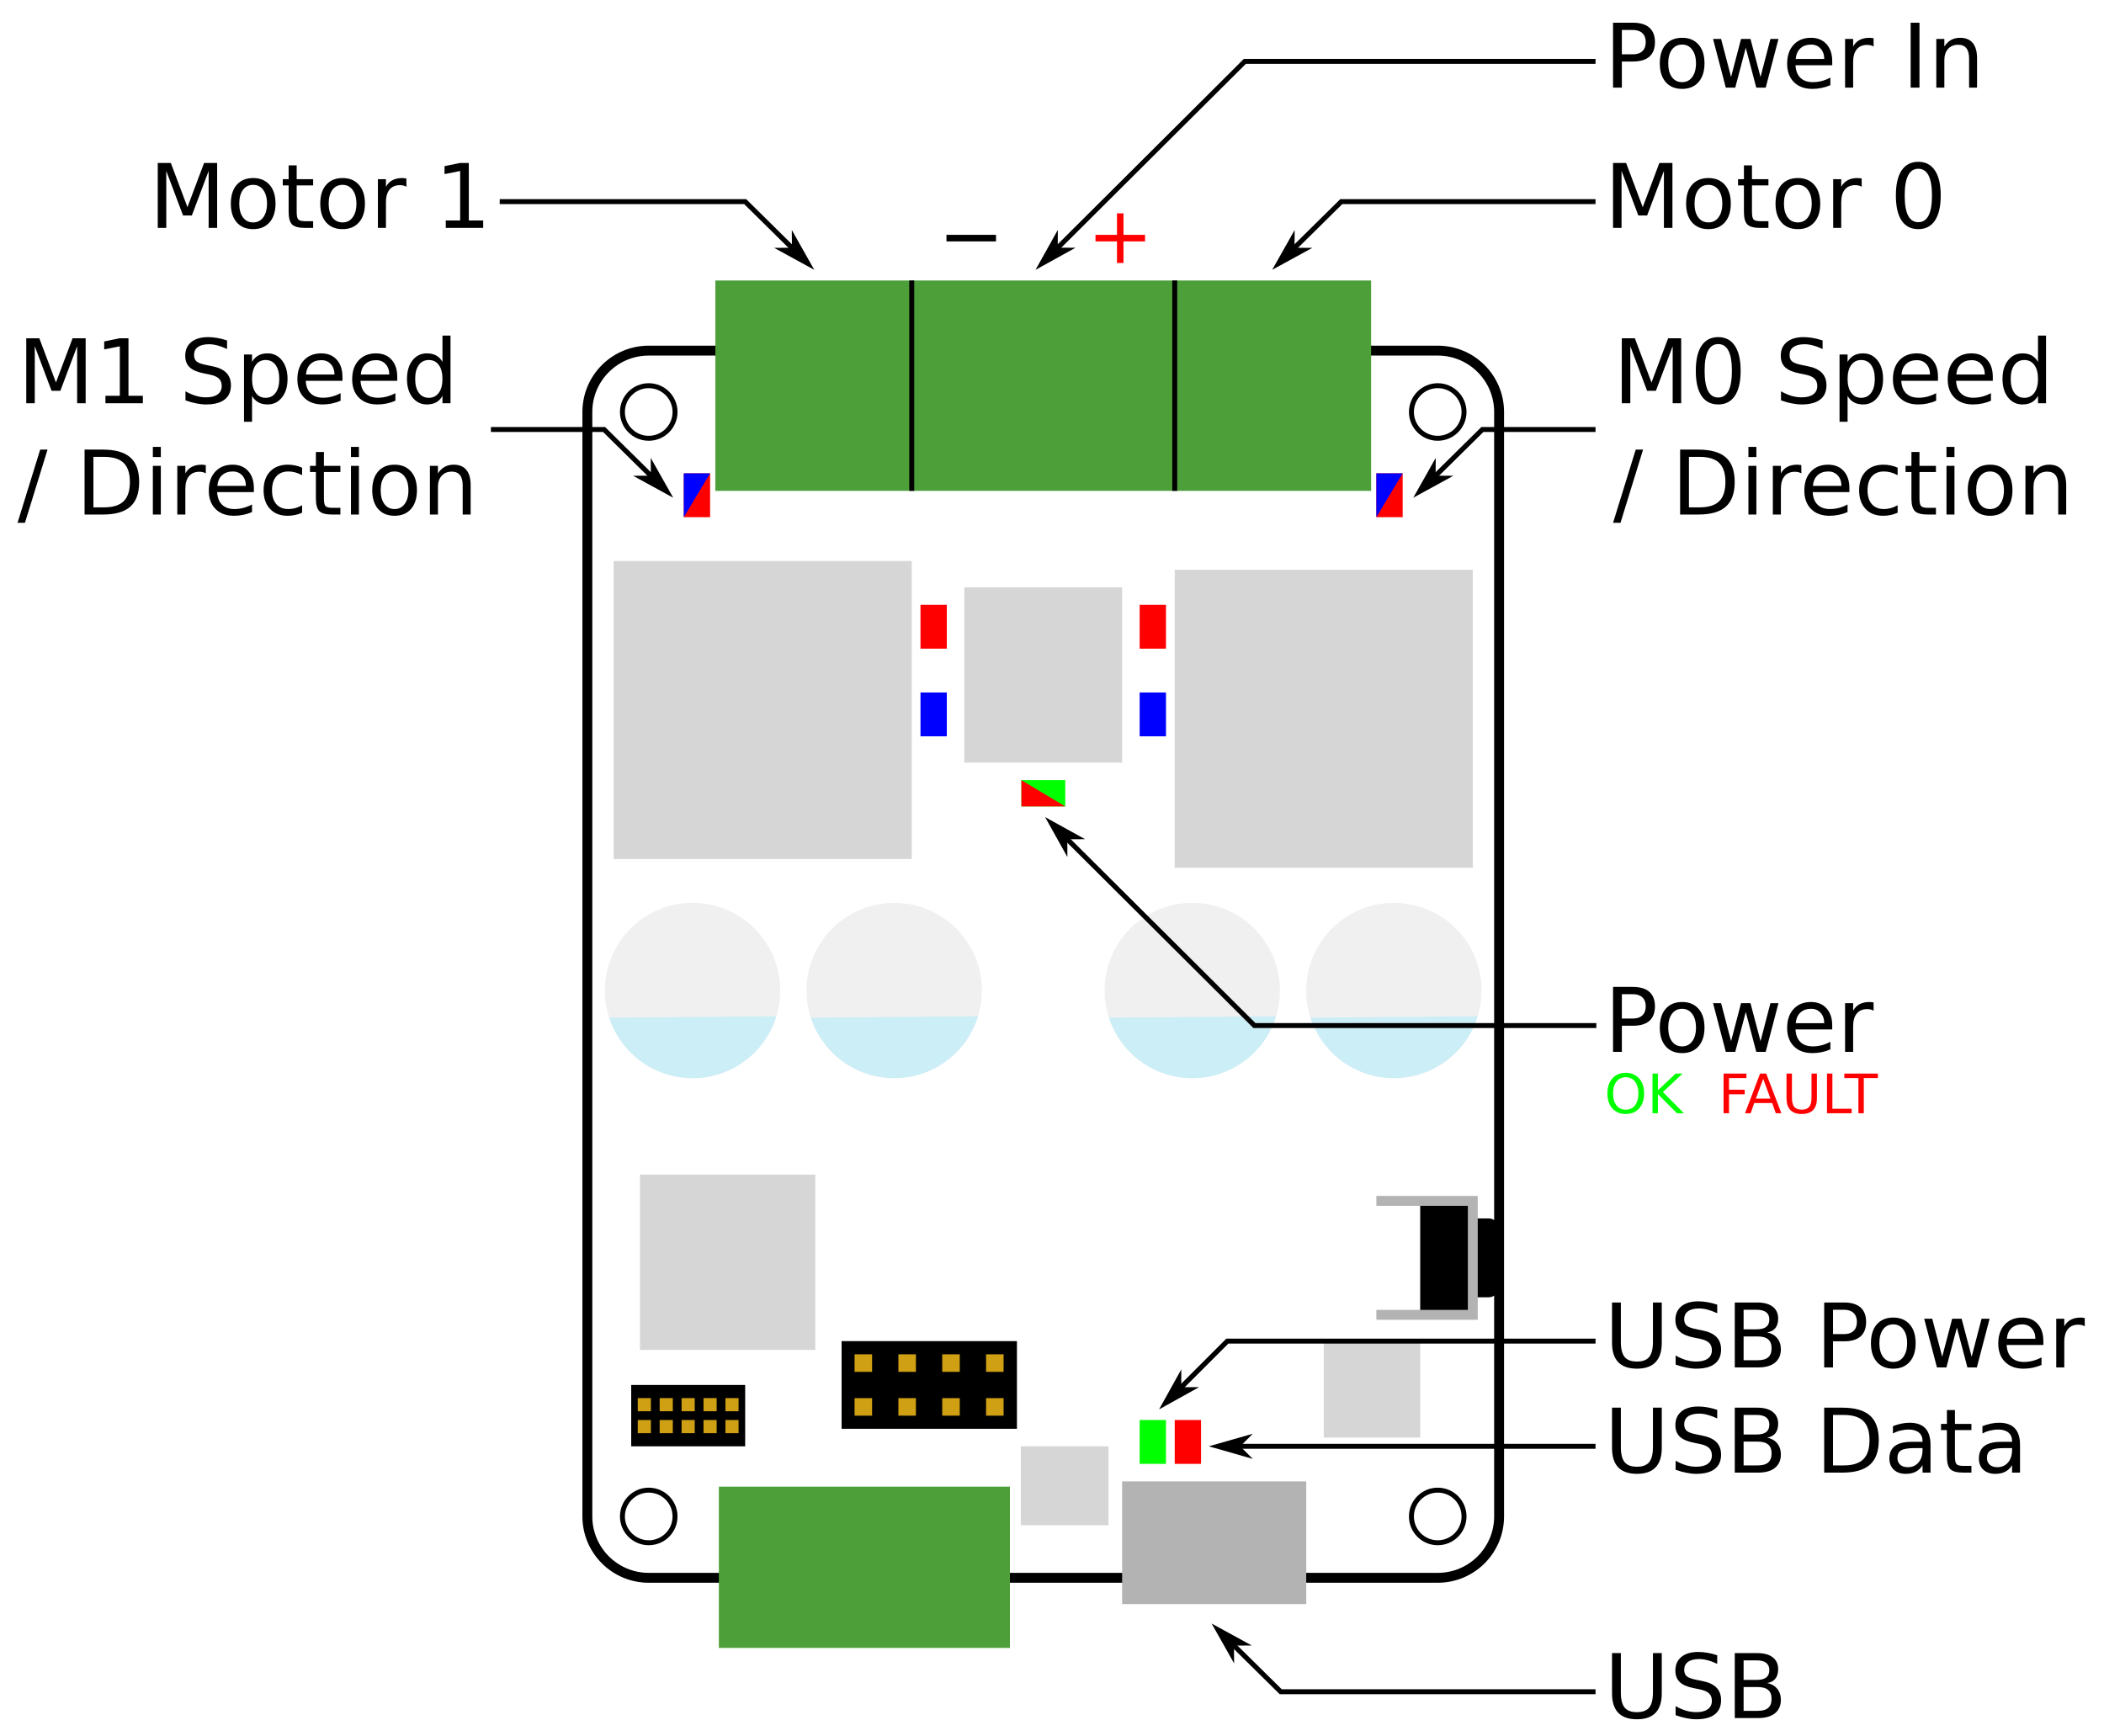
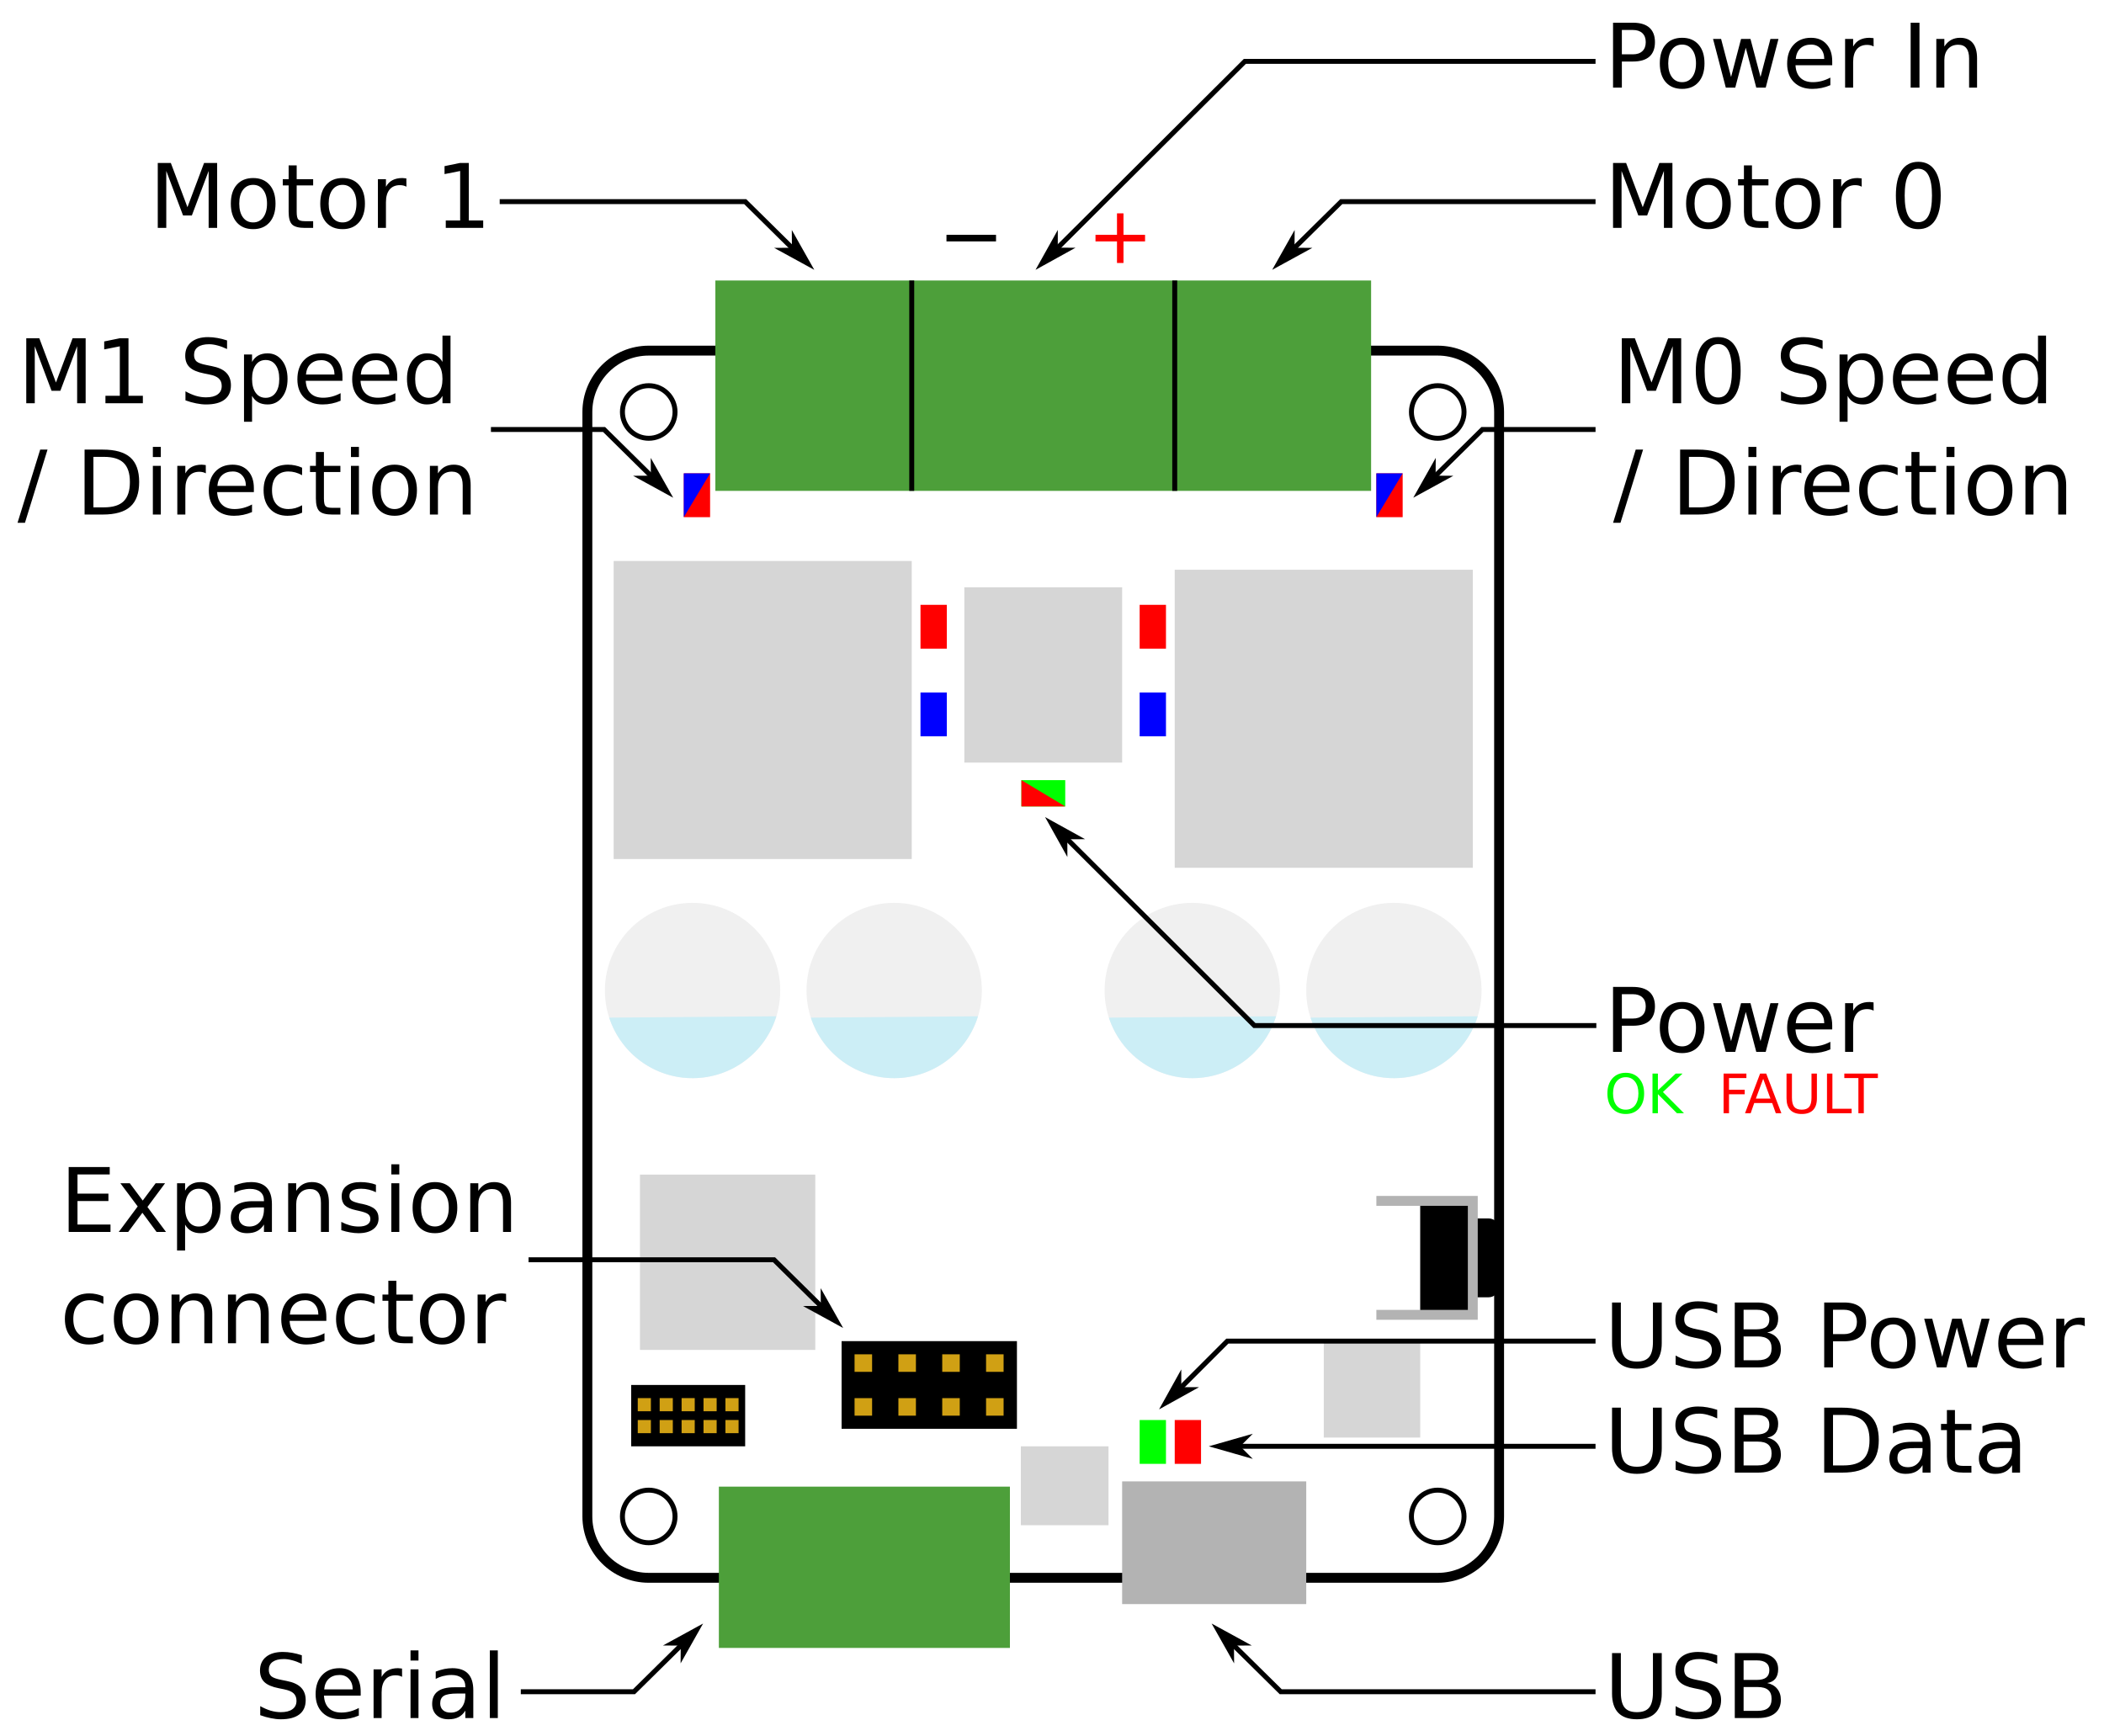
<svg xmlns="http://www.w3.org/2000/svg" width="425.197" height="350.787" id="svg3900" version="1.1">
  <defs id="defs3902">
    <marker orient="auto" refY="0" refX="0" id="Arrow1Mstart" style="overflow:visible">
      <path id="path4094" d="M 0,0 5,-5 -12.5,0 5,5 0,0 z" style="fill-rule:evenodd;stroke:#000000;stroke-width:1pt;marker-start:none" transform="matrix(0.4,0,0,0.4,4,0)" />
    </marker>
  </defs>
  <g id="layer1" transform="translate(0,-701.5739)">
    <g id="g4113" transform="translate(47.83465,38.9762)">
      <rect ry="12.402" rx="12.402" y="733.465" x="70.866" height="248.031" width="184.252" id="rect4073" style="fill:none;stroke:#000000;stroke-width:2" />
      <rect style="fill:#4d9f3a;fill-opacity:1;stroke:none" id="rect3631" width="53.15" height="42.52" x="136.417" y="719.291" />
      <rect style="fill:#4d9f3a;fill-opacity:1;stroke:none" id="rect3631-3" width="39.685" height="42.52" x="96.732" y="719.291" />
      <rect y="719.291" x="189.567" height="42.52" width="39.685" id="rect4111" style="fill:#4d9f3a;fill-opacity:1;stroke:none" />
      <path style="fill:none;stroke:#000000;stroke-width:1px;stroke-linecap:butt;stroke-linejoin:miter;stroke-opacity:1" d="m 136.417,719.291 0,42.52" id="path4119" />
      <path id="path4121" d="m 189.567,719.291 0,42.52" style="fill:none;stroke:#000000;stroke-width:1px;stroke-linecap:butt;stroke-linejoin:miter;stroke-opacity:1" />
-       <path style="fill:none;stroke:#000000;stroke-width:0.95;stroke-opacity:1" id="path3714" d="m 165.16,89.182 c 0,2.789 -2.261,5.051 -5.051,5.051 -2.789,0 -5.051,-2.261 -5.051,-5.051 0,-2.789 2.261,-5.051 5.051,-5.051 2.789,0 5.051,2.261 5.051,5.051 z" transform="matrix(1.052309,0,0,1.052309,-85.21653,652.0194)" />
-       <path transform="matrix(1.052309,0,0,1.052309,74.23229,652.0194)" d="m 165.16,89.182 c 0,2.789 -2.261,5.051 -5.051,5.051 -2.789,0 -5.051,-2.261 -5.051,-5.051 0,-2.789 2.261,-5.051 5.051,-5.051 2.789,0 5.051,2.261 5.051,5.051 z" id="path4143" style="fill:none;stroke:#000000;stroke-width:0.95;stroke-opacity:1" />
-       <path transform="matrix(1.052309,0,0,1.052309,-85.21653,875.2477)" d="m 165.16,89.182 c 0,2.789 -2.261,5.051 -5.051,5.051 -2.789,0 -5.051,-2.261 -5.051,-5.051 0,-2.789 2.261,-5.051 5.051,-5.051 2.789,0 5.051,2.261 5.051,5.051 z" id="path4145" style="fill:none;stroke:#000000;stroke-width:0.95;stroke-opacity:1" />
-       <path style="fill:none;stroke:#000000;stroke-width:0.95;stroke-opacity:1" id="path4147" d="m 165.16,89.182 c 0,2.789 -2.261,5.051 -5.051,5.051 -2.789,0 -5.051,-2.261 -5.051,-5.051 0,-2.789 2.261,-5.051 5.051,-5.051 2.789,0 5.051,2.261 5.051,5.051 z" transform="matrix(1.052309,0,0,1.052309,74.23229,875.2477)" />
+       <path style="fill:none;stroke:#000000;stroke-width:0.95;stroke-opacity:1" id="path3714" d="m 165.16,89.182 a 5.051,5.051 0 0 1 -5.051,5.051 5.051,5.051 0 0 1 -5.051,-5.051 5.051,5.051 0 0 1 5.051,-5.051 5.051,5.051 0 0 1 5.051,5.051 z" transform="matrix(1.052309,0,0,1.052309,-85.21653,652.0194)" />
+       <path transform="matrix(1.052309,0,0,1.052309,74.23229,652.0194)" d="m 165.16,89.182 a 5.051,5.051 0 0 1 -5.051,5.051 5.051,5.051 0 0 1 -5.051,-5.051 5.051,5.051 0 0 1 5.051,-5.051 5.051,5.051 0 0 1 5.051,5.051 z" id="path4143" style="fill:none;stroke:#000000;stroke-width:0.95;stroke-opacity:1" />
+       <path transform="matrix(1.052309,0,0,1.052309,-85.21653,875.2477)" d="m 165.16,89.182 a 5.051,5.051 0 0 1 -5.051,5.051 5.051,5.051 0 0 1 -5.051,-5.051 5.051,5.051 0 0 1 5.051,-5.051 5.051,5.051 0 0 1 5.051,5.051 z" id="path4145" style="fill:none;stroke:#000000;stroke-width:0.95;stroke-opacity:1" />
+       <path style="fill:none;stroke:#000000;stroke-width:0.95;stroke-opacity:1" id="path4147" d="m 165.16,89.182 a 5.051,5.051 0 0 1 -5.051,5.051 5.051,5.051 0 0 1 -5.051,-5.051 5.051,5.051 0 0 1 5.051,-5.051 5.051,5.051 0 0 1 5.051,5.051 z" transform="matrix(1.052309,0,0,1.052309,74.23229,875.2477)" />
      <rect y="963.071" x="97.441" height="32.598" width="58.819" id="rect4149" style="fill:#4d9f3a;fill-opacity:1;stroke:none" />
      <rect style="fill:#b3b3b3;stroke:none" id="rect4151" width="37.205" height="24.803" x="178.937" y="962.008" />
      <g id="g4167">
        <rect y="758.268" x="90.354" height="8.858" width="5.315" id="rect4153" style="fill:#ff0000;fill-opacity:1;stroke:none" />
        <path id="rect4155" d="m 90.354,758.268 5.315,0 -5.315,8.858 z" style="fill:#0000ff;fill-opacity:1;stroke:none" />
      </g>
      <g id="g4171" transform="translate(139.9606,-3.2280391e-6)">
        <rect style="fill:#ff0000;fill-opacity:1;stroke:none" id="rect4173" width="5.315" height="8.858" x="90.354" y="758.268" />
        <path style="fill:#0000ff;fill-opacity:1;stroke:none" d="m 90.354,758.268 5.315,0 -5.315,8.858 z" id="path4175" />
      </g>
      <g id="g4177" transform="translate(47.83465,26.5748)">
        <rect style="fill:#ff0000;fill-opacity:1;stroke:none" id="rect4179" width="5.315" height="8.858" x="90.354" y="758.268" />
      </g>
      <g transform="translate(47.83465,44.29133)" id="g4183" style="fill:#0000ff">
        <rect y="758.268" x="90.354" height="8.858" width="5.315" id="rect4185" style="fill:#0000ff;fill-opacity:1;stroke:none" />
      </g>
      <g transform="translate(92.126,26.5748)" id="g4187">
        <rect y="758.268" x="90.354" height="8.858" width="5.315" id="rect4189" style="fill:#ff0000;fill-opacity:1;stroke:none" />
      </g>
      <g style="fill:#0000ff" id="g4191" transform="translate(92.126,44.29133)">
        <rect style="fill:#0000ff;fill-opacity:1;stroke:none" id="rect4193" width="5.315" height="8.858" x="90.354" y="758.268" />
      </g>
      <g style="fill:#00ff00" id="g4195" transform="matrix(0,1,-1,0,925.7067,729.9212)">
        <rect style="fill:#00ff00;fill-opacity:1;stroke:none" id="rect4197" width="5.315" height="8.858" x="90.354" y="758.268" />
        <path style="fill:#ff0000;fill-opacity:1;stroke:none" d="m 95.669,758.268 0,8.858 -5.315,0 z" id="rect4199" />
      </g>
      <g style="fill:#00ff00" id="g4202" transform="translate(92.126,191.3386)">
        <rect style="fill:#00ff00;fill-opacity:1;stroke:none" id="rect4204" width="5.315" height="8.858" x="90.354" y="758.268" />
      </g>
      <g transform="translate(99.21261,191.3386)" id="g4206" style="fill:#ff0000">
        <rect y="758.268" x="90.354" height="8.858" width="5.315" id="rect4208" style="fill:#ff0000;fill-opacity:1;stroke:none" />
      </g>
      <g id="g4216" transform="translate(1.771644,-2.8218812e-5)">
        <rect y="905.315" x="237.402" height="23.031" width="10.63" id="rect4210" style="fill:#000000;fill-opacity:1;stroke:none" />
        <rect ry="2.126" rx="2.126" y="908.858" x="242.717" height="15.945" width="10.63" id="rect4214" style="fill:#000000;stroke:none" />
        <path transform="translate(0,2.5390623e-6)" id="path4212" d="m 228.543,928.346 19.488,0 0,-23.031 -19.488,0" style="fill:none;stroke:#b3b3b3;stroke-width:2;stroke-linecap:butt;stroke-linejoin:miter;stroke-opacity:1" />
      </g>
      <g id="g4265" transform="translate(26.5748,7.086586)">
        <rect y="926.575" x="95.669" height="17.717" width="35.433" id="rect4228" style="fill:#000000;fill-opacity:1;stroke:none" />
        <rect style="fill:#d0a014;fill-opacity:1;stroke:none" id="rect4068" width="3.543" height="3.543" x="98.289" y="929.239" />
        <rect y="938.098" x="98.289" height="3.543" width="3.543" id="rect4251" style="fill:#d0a014;fill-opacity:1;stroke:none" />
        <rect y="929.239" x="107.147" height="3.543" width="3.543" id="rect4253" style="fill:#d0a014;fill-opacity:1;stroke:none" />
        <rect style="fill:#d0a014;fill-opacity:1;stroke:none" id="rect4255" width="3.543" height="3.543" x="107.147" y="938.098" />
        <rect y="929.239" x="116.006" height="3.543" width="3.543" id="rect4257" style="fill:#d0a014;fill-opacity:1;stroke:none" />
        <rect style="fill:#d0a014;fill-opacity:1;stroke:none" id="rect4259" width="3.543" height="3.543" x="116.006" y="938.098" />
        <rect y="938.098" x="124.864" height="3.543" width="3.543" id="rect4261" style="fill:#d0a014;fill-opacity:1;stroke:none" />
        <rect style="fill:#d0a014;fill-opacity:1;stroke:none" id="rect4263" width="3.543" height="3.543" x="124.864" y="929.239" />
      </g>
      <g id="g4339" transform="translate(-1.77165,-1.3937161e-5)">
        <rect y="942.52" x="81.496" height="12.402" width="23.031" id="rect4276" style="fill:#000000;fill-opacity:1;stroke:none" />
        <rect style="fill:#d0a014;fill-opacity:1;stroke:none" id="rect4251-3" width="2.657" height="2.657" x="82.821" y="945.177" />
        <rect y="949.606" x="82.821" height="2.657" width="2.657" id="rect4321" style="fill:#d0a014;fill-opacity:1;stroke:none" />
        <rect y="945.177" x="87.25" height="2.657" width="2.657" id="rect4323" style="fill:#d0a014;fill-opacity:1;stroke:none" />
        <rect style="fill:#d0a014;fill-opacity:1;stroke:none" id="rect4325" width="2.657" height="2.657" x="87.25" y="949.606" />
        <rect style="fill:#d0a014;fill-opacity:1;stroke:none" id="rect4327" width="2.657" height="2.657" x="91.68" y="945.177" />
        <rect y="949.606" x="91.68" height="2.657" width="2.657" id="rect4329" style="fill:#d0a014;fill-opacity:1;stroke:none" />
        <rect y="945.177" x="96.109" height="2.657" width="2.657" id="rect4331" style="fill:#d0a014;fill-opacity:1;stroke:none" />
        <rect style="fill:#d0a014;fill-opacity:1;stroke:none" id="rect4333" width="2.657" height="2.657" x="96.109" y="949.606" />
        <rect style="fill:#d0a014;fill-opacity:1;stroke:none" id="rect4335" width="2.657" height="2.657" x="100.538" y="945.177" />
        <rect y="949.606" x="100.538" height="2.657" width="2.657" id="rect4337" style="fill:#d0a014;fill-opacity:1;stroke:none" />
      </g>
      <g id="g4705" style="opacity:0.2">
        <rect y="775.984" x="76.181" height="60.236" width="60.236" id="rect4352" style="fill:#333333;fill-opacity:1;stroke:none" />
        <rect style="fill:#333333;fill-opacity:1;stroke:none" id="rect4545" width="60.236" height="60.236" x="189.567" y="777.756" />
        <rect style="fill:#333333;fill-opacity:1;stroke:none" id="rect4671" width="31.89" height="35.433" x="147.047" y="781.299" />
        <rect style="fill:#333333;fill-opacity:1;stroke:none" id="rect4673" width="35.433" height="35.433" x="81.496" y="900" />
        <rect y="933.661" x="219.685" height="19.488" width="19.488" id="rect4675" style="fill:#333333;fill-opacity:1;stroke:none" />
        <rect style="fill:#333333;fill-opacity:1;stroke:none" id="rect4677" width="17.717" height="15.945" x="158.467" y="954.921" />
        <g transform="translate(-14.17323,-3.543308)" id="g4683">
-           <path style="fill:#b3b3b3;fill-opacity:1;stroke:none" id="path4679" d="m 124.016,866.339 c 0,9.785 -7.932,17.717 -17.717,17.717 -9.785,0 -17.717,-7.932 -17.717,-17.717 0,-9.785 7.932,-17.717 17.717,-17.717 9.785,0 17.717,7.932 17.717,17.717 z" transform="translate(-5.6469534e-6,3.7486159e-5)" />
-           <path transform="translate(-5.6469534e-6,3.7486159e-5)" d="m 123.234,871.544 c -2.875,9.353 -12.787,14.604 -22.14,11.729 -5.513,-1.695 -9.856,-5.967 -11.641,-11.451" id="path4681" style="fill:#00aad4;fill-opacity:1;stroke:none" />
+           <path style="fill:#b3b3b3;fill-opacity:1;stroke:none" id="path4679" d="m 124.016,866.339 a 17.717,17.717 0 0 1 -17.717,17.717 17.717,17.717 0 0 1 -17.717,-17.717 17.717,17.717 0 0 1 17.717,-17.717 17.717,17.717 0 0 1 17.717,17.717 z" transform="translate(-5.6469534e-6,3.7486159e-5)" />
+           <path transform="translate(-5.6469534e-6,3.7486159e-5)" d="M 123.234,871.544 A 17.717,17.717 0 0 1 106.445,884.054 17.717,17.717 0 0 1 89.453,871.822" id="path4681" style="fill:#00aad4;fill-opacity:1;stroke:none" />
        </g>
        <g transform="translate(26.57481,-3.543309)" id="g4687">
-           <path transform="translate(-5.6469534e-6,3.7486159e-5)" d="m 124.016,866.339 c 0,9.785 -7.932,17.717 -17.717,17.717 -9.785,0 -17.717,-7.932 -17.717,-17.717 0,-9.785 7.932,-17.717 17.717,-17.717 9.785,0 17.717,7.932 17.717,17.717 z" id="path4689" style="fill:#b3b3b3;fill-opacity:1;stroke:none" />
-           <path style="fill:#00aad4;fill-opacity:1;stroke:none" id="path4691" d="m 123.234,871.544 c -2.875,9.353 -12.787,14.604 -22.14,11.729 -5.513,-1.695 -9.856,-5.967 -11.641,-11.451" transform="translate(-5.6469534e-6,3.7486159e-5)" />
+           <path transform="translate(-5.6469534e-6,3.7486159e-5)" d="m 124.016,866.339 a 17.717,17.717 0 0 1 -17.717,17.717 17.717,17.717 0 0 1 -17.717,-17.717 17.717,17.717 0 0 1 17.717,-17.717 17.717,17.717 0 0 1 17.717,17.717 z" id="path4689" style="fill:#b3b3b3;fill-opacity:1;stroke:none" />
+           <path style="fill:#00aad4;fill-opacity:1;stroke:none" id="path4691" d="M 123.234,871.544 A 17.717,17.717 0 0 1 106.445,884.054 17.717,17.717 0 0 1 89.453,871.822" transform="translate(-5.6469534e-6,3.7486159e-5)" />
        </g>
        <g id="g4693" transform="translate(86.81103,-3.543308)">
-           <path transform="translate(-5.6469534e-6,3.7486159e-5)" d="m 124.016,866.339 c 0,9.785 -7.932,17.717 -17.717,17.717 -9.785,0 -17.717,-7.932 -17.717,-17.717 0,-9.785 7.932,-17.717 17.717,-17.717 9.785,0 17.717,7.932 17.717,17.717 z" id="path4695" style="fill:#b3b3b3;fill-opacity:1;stroke:none" />
-           <path style="fill:#00aad4;fill-opacity:1;stroke:none" id="path4697" d="m 123.234,871.544 c -2.875,9.353 -12.787,14.604 -22.14,11.729 -5.513,-1.695 -9.856,-5.967 -11.641,-11.451" transform="translate(-5.6469534e-6,3.7486159e-5)" />
+           <path transform="translate(-5.6469534e-6,3.7486159e-5)" d="m 124.016,866.339 a 17.717,17.717 0 0 1 -17.717,17.717 17.717,17.717 0 0 1 -17.717,-17.717 17.717,17.717 0 0 1 17.717,-17.717 17.717,17.717 0 0 1 17.717,17.717 z" id="path4695" style="fill:#b3b3b3;fill-opacity:1;stroke:none" />
+           <path style="fill:#00aad4;fill-opacity:1;stroke:none" id="path4697" d="M 123.234,871.544 A 17.717,17.717 0 0 1 106.445,884.054 17.717,17.717 0 0 1 89.453,871.822" transform="translate(-5.6469534e-6,3.7486159e-5)" />
        </g>
        <g id="g4699" transform="translate(127.5591,-3.543309)">
-           <path style="fill:#b3b3b3;fill-opacity:1;stroke:none" id="path4701" d="m 124.016,866.339 c 0,9.785 -7.932,17.717 -17.717,17.717 -9.785,0 -17.717,-7.932 -17.717,-17.717 0,-9.785 7.932,-17.717 17.717,-17.717 9.785,0 17.717,7.932 17.717,17.717 z" transform="translate(-5.6469534e-6,3.7486159e-5)" />
-           <path transform="translate(-5.6469534e-6,3.7486159e-5)" d="m 123.234,871.544 c -2.875,9.353 -12.787,14.604 -22.14,11.729 -5.513,-1.695 -9.856,-5.967 -11.641,-11.451" id="path4703" style="fill:#00aad4;fill-opacity:1;stroke:none" />
+           <path style="fill:#b3b3b3;fill-opacity:1;stroke:none" id="path4701" d="m 124.016,866.339 a 17.717,17.717 0 0 1 -17.717,17.717 17.717,17.717 0 0 1 -17.717,-17.717 17.717,17.717 0 0 1 17.717,-17.717 17.717,17.717 0 0 1 17.717,17.717 z" transform="translate(-5.6469534e-6,3.7486159e-5)" />
+           <path transform="translate(-5.6469534e-6,3.7486159e-5)" d="M 123.234,871.544 A 17.717,17.717 0 0 1 106.445,884.054 17.717,17.717 0 0 1 89.453,871.822" id="path4703" style="fill:#00aad4;fill-opacity:1;stroke:none" />
        </g>
      </g>
    </g>
    <g id="g3046" transform="translate(-122.2441,-255.1183)">
-       <text xml:space="preserve" style="font-size:16px;font-style:normal;font-weight:normal;fill:#000000;fill-opacity:1;stroke:none;font-family:Bitstream Vera Sans" x="311.811" y="1009.842" id="text3048">
-         <tspan id="tspan3050" x="311.811" y="1009.842">−</tspan>
+       <text xml:space="preserve" style="font-style:normal;font-weight:normal;line-height:0%;font-family:'Bitstream Vera Sans';fill:#000000;fill-opacity:1;stroke:none" x="311.811" y="1009.842" id="text3048">
+         <tspan id="tspan3050" x="311.811" y="1009.842" style="font-size:16px;line-height:1.25">−</tspan>
      </text>
-       <text id="text3052" y="1009.842" x="341.929" style="font-size:16px;font-style:normal;font-weight:normal;fill:#ff0000;fill-opacity:1;stroke:none;font-family:Bitstream Vera Sans" xml:space="preserve">
-         <tspan y="1009.842" x="341.929" id="tspan3054">+</tspan>
+       <text id="text3052" y="1009.842" x="341.929" style="font-style:normal;font-weight:normal;line-height:0%;font-family:'Bitstream Vera Sans';fill:#ff0000;fill-opacity:1;stroke:none" xml:space="preserve">
+         <tspan y="1009.842" x="341.929" id="tspan3054" style="font-size:16px;line-height:1.25">+</tspan>
      </text>
    </g>
-     <path style="fill:none;stroke:#000000;stroke-width:1px;stroke-linecap:butt;stroke-linejoin:miter;stroke-opacity:1;marker-start:url(#Arrow1Mstart)" d="m 210.664,754.724 40.911,-40.748 70.866,0" id="path6894" />
-     <text xml:space="preserve" style="font-size:18px;font-style:normal;font-variant:normal;font-weight:normal;font-stretch:normal;text-align:start;line-height:125%;writing-mode:lr-tb;text-anchor:start;fill:#000000;fill-opacity:1;stroke:none;font-family:DejaVu Sans;-inkscape-font-specification:DejaVu Sans" x="324.213" y="719.291" id="text7086">
-       <tspan x="324.213" y="719.291" id="tspan7092">Power In</tspan>
+     <path style="fill:none;stroke:#000000;stroke-width:1px;stroke-linecap:butt;stroke-linejoin:miter;stroke-opacity:1;marker-start:url(#Arrow1Mstart)" d="m 210.664,754.724 40.911,-40.748 h 70.866" id="path6894" />
+     <text xml:space="preserve" style="font-style:normal;font-variant:normal;font-weight:normal;font-stretch:normal;line-height:0%;font-family:'DejaVu Sans';-inkscape-font-specification:'DejaVu Sans';text-align:start;writing-mode:lr-tb;text-anchor:start;fill:#000000;fill-opacity:1;stroke:none" x="324.213" y="719.291" id="text7086">
+       <tspan x="324.213" y="719.291" id="tspan7092" style="font-size:18px;line-height:1.25">Power In</tspan>
    </text>
-     <path id="path3073" d="m 258.498,754.724 12.565,-12.402 51.378,0" style="fill:none;stroke:#000000;stroke-width:1px;stroke-linecap:butt;stroke-linejoin:miter;stroke-opacity:1;marker-start:url(#Arrow1Mstart)" />
-     <text id="text3089" y="747.638" x="324.213" style="font-size:18px;font-style:normal;font-variant:normal;font-weight:normal;font-stretch:normal;text-align:start;line-height:125%;writing-mode:lr-tb;text-anchor:start;fill:#000000;fill-opacity:1;stroke:none;font-family:DejaVu Sans;-inkscape-font-specification:DejaVu Sans" xml:space="preserve">
-       <tspan id="tspan3091" y="747.638" x="324.213">Motor 0</tspan>
+     <path id="path3073" d="m 258.498,754.724 12.565,-12.402 h 51.378" style="fill:none;stroke:#000000;stroke-width:1px;stroke-linecap:butt;stroke-linejoin:miter;stroke-opacity:1;marker-start:url(#Arrow1Mstart)" />
+     <text id="text3089" y="747.638" x="324.213" style="font-style:normal;font-variant:normal;font-weight:normal;font-stretch:normal;line-height:0%;font-family:'DejaVu Sans';-inkscape-font-specification:'DejaVu Sans';text-align:start;writing-mode:lr-tb;text-anchor:start;fill:#000000;fill-opacity:1;stroke:none" xml:space="preserve">
+       <tspan id="tspan3091" y="747.638" x="324.213" style="font-size:18px;line-height:1.25">Motor 0</tspan>
    </text>
-     <path style="fill:none;stroke:#000000;stroke-width:1px;stroke-linecap:butt;stroke-linejoin:miter;stroke-opacity:1;marker-start:url(#Arrow1Mstart)" d="m 163.155,754.724 -12.565,-12.402 -49.606,0" id="path3093" />
-     <text xml:space="preserve" style="font-size:18px;font-style:normal;font-variant:normal;font-weight:normal;font-stretch:normal;text-align:start;line-height:125%;writing-mode:lr-tb;text-anchor:start;fill:#000000;fill-opacity:1;stroke:none;font-family:DejaVu Sans;-inkscape-font-specification:DejaVu Sans" x="30.118" y="747.638" id="text3097">
-       <tspan x="30.118" y="747.638" id="tspan3099">Motor 1</tspan>
+     <path style="fill:none;stroke:#000000;stroke-width:1px;stroke-linecap:butt;stroke-linejoin:miter;stroke-opacity:1;marker-start:url(#Arrow1Mstart)" d="m 163.155,754.724 -12.565,-12.402 h -49.606" id="path3093" />
+     <text xml:space="preserve" style="font-style:normal;font-variant:normal;font-weight:normal;font-stretch:normal;line-height:0%;font-family:'DejaVu Sans';-inkscape-font-specification:'DejaVu Sans';text-align:start;writing-mode:lr-tb;text-anchor:start;fill:#000000;fill-opacity:1;stroke:none" x="30.118" y="747.638" id="text3097">
+       <tspan x="30.118" y="747.638" id="tspan3099" style="font-size:18px;line-height:1.25">Motor 1</tspan>
    </text>
-     <path id="path3101" d="m 212.598,868.11 40.911,40.748 69.094,0" style="fill:none;stroke:#000000;stroke-width:1px;stroke-linecap:butt;stroke-linejoin:miter;stroke-opacity:1;marker-start:url(#Arrow1Mstart)" />
-     <text id="text3105" y="914.173" x="324.213" style="font-size:18px;font-style:normal;font-variant:normal;font-weight:normal;font-stretch:normal;text-align:start;line-height:125%;writing-mode:lr-tb;text-anchor:start;fill:#000000;fill-opacity:1;stroke:none;font-family:DejaVu Sans;-inkscape-font-specification:DejaVu Sans" xml:space="preserve">
-       <tspan id="tspan3107" y="914.173" x="324.213">Power</tspan>
+     <path id="path3101" d="m 212.598,868.11 40.911,40.748 h 69.094" style="fill:none;stroke:#000000;stroke-width:1px;stroke-linecap:butt;stroke-linejoin:miter;stroke-opacity:1;marker-start:url(#Arrow1Mstart)" />
+     <text id="text3105" y="914.173" x="324.213" style="font-style:normal;font-variant:normal;font-weight:normal;font-stretch:normal;line-height:0%;font-family:'DejaVu Sans';-inkscape-font-specification:'DejaVu Sans';text-align:start;writing-mode:lr-tb;text-anchor:start;fill:#000000;fill-opacity:1;stroke:none" xml:space="preserve">
+       <tspan id="tspan3107" y="914.173" x="324.213" style="font-size:18px;line-height:1.25">Power</tspan>
    </text>
-     <text xml:space="preserve" style="font-size:18px;font-style:normal;font-variant:normal;font-weight:normal;font-stretch:normal;text-align:start;line-height:125%;writing-mode:lr-tb;text-anchor:start;fill:#00ff00;fill-opacity:1;stroke:none;font-family:DejaVu Sans;-inkscape-font-specification:DejaVu Sans" x="324.213" y="926.575" id="text3109">
-       <tspan x="324.213" y="926.575" id="tspan3111" style="font-size:11px">OK</tspan>
+     <text xml:space="preserve" style="font-style:normal;font-variant:normal;font-weight:normal;font-stretch:normal;line-height:0%;font-family:'DejaVu Sans';-inkscape-font-specification:'DejaVu Sans';text-align:start;writing-mode:lr-tb;text-anchor:start;fill:#00ff00;fill-opacity:1;stroke:none" x="324.213" y="926.575" id="text3109">
+       <tspan x="324.213" y="926.575" id="tspan3111" style="font-size:11px;line-height:1.25">OK</tspan>
    </text>
-     <text id="text3113" y="926.575" x="347.244" style="font-size:18px;font-style:normal;font-variant:normal;font-weight:normal;font-stretch:normal;text-align:start;line-height:125%;writing-mode:lr-tb;text-anchor:start;fill:#00ff00;fill-opacity:1;stroke:none;font-family:DejaVu Sans;-inkscape-font-specification:DejaVu Sans" xml:space="preserve">
-       <tspan style="font-size:11px;fill:#ff0000" id="tspan3115" y="926.575" x="347.244">FAULT</tspan>
+     <text id="text3113" y="926.575" x="347.244" style="font-style:normal;font-variant:normal;font-weight:normal;font-stretch:normal;line-height:0%;font-family:'DejaVu Sans';-inkscape-font-specification:'DejaVu Sans';text-align:start;writing-mode:lr-tb;text-anchor:start;fill:#00ff00;fill-opacity:1;stroke:none" xml:space="preserve">
+       <tspan style="font-size:11px;line-height:1.25;fill:#ff0000" id="tspan3115" y="926.575" x="347.244">FAULT</tspan>
    </text>
-     <path style="fill:none;stroke:#000000;stroke-width:1px;stroke-linecap:butt;stroke-linejoin:miter;stroke-opacity:1;marker-start:url(#Arrow1Mstart)" d="m 287.008,800.787 12.565,-12.402 22.868,0" id="path3117" />
-     <text xml:space="preserve" style="font-size:18px;font-style:normal;font-variant:normal;font-weight:normal;font-stretch:normal;text-align:start;line-height:125%;writing-mode:lr-tb;text-anchor:start;fill:#000000;fill-opacity:1;stroke:none;font-family:DejaVu Sans;-inkscape-font-specification:DejaVu Sans" x="325.984" y="783.071" id="text3121">
-       <tspan x="325.984" y="783.071" id="tspan3123">M0 Speed</tspan>
-       <tspan x="325.984" y="805.571" id="tspan3125">/ Direction</tspan>
+     <path style="fill:none;stroke:#000000;stroke-width:1px;stroke-linecap:butt;stroke-linejoin:miter;stroke-opacity:1;marker-start:url(#Arrow1Mstart)" d="m 287.008,800.787 12.565,-12.402 h 22.868" id="path3117" />
+     <text xml:space="preserve" style="font-style:normal;font-variant:normal;font-weight:normal;font-stretch:normal;line-height:0%;font-family:'DejaVu Sans';-inkscape-font-specification:'DejaVu Sans';text-align:start;writing-mode:lr-tb;text-anchor:start;fill:#000000;fill-opacity:1;stroke:none" x="325.984" y="783.071" id="text3121">
+       <tspan x="325.984" y="783.071" id="tspan3123" style="font-size:18px;line-height:1.25">M0 Speed</tspan>
+       <tspan x="325.984" y="805.571" id="tspan3125" style="font-size:18px;line-height:1.25">/ Direction</tspan>
    </text>
-     <path id="path3127" d="m 134.646,800.787 -12.565,-12.402 -22.868,0" style="fill:none;stroke:#000000;stroke-width:1px;stroke-linecap:butt;stroke-linejoin:miter;stroke-opacity:1;marker-start:url(#Arrow1Mstart)" />
-     <text id="text3129" y="783.071" x="3.543" style="font-size:18px;font-style:normal;font-variant:normal;font-weight:normal;font-stretch:normal;text-align:start;line-height:125%;writing-mode:lr-tb;text-anchor:start;fill:#000000;fill-opacity:1;stroke:none;font-family:DejaVu Sans;-inkscape-font-specification:DejaVu Sans" xml:space="preserve">
-       <tspan id="tspan3131" y="783.071" x="3.543">M1 Speed</tspan>
-       <tspan id="tspan3133" y="805.571" x="3.543">/ Direction</tspan>
+     <path id="path3127" d="m 134.646,800.787 -12.565,-12.402 H 99.213" style="fill:none;stroke:#000000;stroke-width:1px;stroke-linecap:butt;stroke-linejoin:miter;stroke-opacity:1;marker-start:url(#Arrow1Mstart)" />
+     <text id="text3129" y="783.071" x="3.543" style="font-style:normal;font-variant:normal;font-weight:normal;font-stretch:normal;line-height:0%;font-family:'DejaVu Sans';-inkscape-font-specification:'DejaVu Sans';text-align:start;writing-mode:lr-tb;text-anchor:start;fill:#000000;fill-opacity:1;stroke:none" xml:space="preserve">
+       <tspan id="tspan3131" y="783.071" x="3.543" style="font-size:18px;line-height:1.25">M1 Speed</tspan>
+       <tspan id="tspan3133" y="805.571" x="3.543" style="font-size:18px;line-height:1.25">/ Direction</tspan>
    </text>
-     <path style="fill:none;stroke:#000000;stroke-width:1px;stroke-linecap:butt;stroke-linejoin:miter;stroke-opacity:1;marker-start:url(#Arrow1Mstart)" d="m 246.26,1031.102 12.565,12.402 63.616,0" id="path3137" />
-     <text xml:space="preserve" style="font-size:18px;font-style:normal;font-variant:normal;font-weight:normal;font-stretch:normal;text-align:start;line-height:125%;writing-mode:lr-tb;text-anchor:start;fill:#000000;fill-opacity:1;stroke:none;font-family:DejaVu Sans;-inkscape-font-specification:DejaVu Sans" x="324.213" y="1048.819" id="text3143">
-       <tspan x="324.213" y="1048.819" id="tspan3145">USB</tspan>
+     <path style="fill:none;stroke:#000000;stroke-width:1px;stroke-linecap:butt;stroke-linejoin:miter;stroke-opacity:1;marker-start:url(#Arrow1Mstart)" d="m 246.26,1031.102 12.565,12.402 h 63.616" id="path3137" />
+     <text xml:space="preserve" style="font-style:normal;font-variant:normal;font-weight:normal;font-stretch:normal;line-height:0%;font-family:'DejaVu Sans';-inkscape-font-specification:'DejaVu Sans';text-align:start;writing-mode:lr-tb;text-anchor:start;fill:#000000;fill-opacity:1;stroke:none" x="324.213" y="1048.819" id="text3143">
+       <tspan x="324.213" y="1048.819" id="tspan3145" style="font-size:18px;line-height:1.25">USB</tspan>
    </text>
    <path id="path3147" d="m 246.26,993.897 76.181,-7.7e-4" style="fill:none;stroke:#000000;stroke-width:1px;stroke-linecap:butt;stroke-linejoin:miter;stroke-opacity:1;marker-start:url(#Arrow1Mstart)" />
-     <text id="text3151" y="999.212" x="324.213" style="font-size:18px;font-style:normal;font-variant:normal;font-weight:normal;font-stretch:normal;text-align:start;line-height:125%;writing-mode:lr-tb;text-anchor:start;fill:#000000;fill-opacity:1;stroke:none;font-family:DejaVu Sans;-inkscape-font-specification:DejaVu Sans" xml:space="preserve">
-       <tspan id="tspan3153" y="999.212" x="324.213">USB Data</tspan>
+     <text id="text3151" y="999.212" x="324.213" style="font-style:normal;font-variant:normal;font-weight:normal;font-stretch:normal;line-height:0%;font-family:'DejaVu Sans';-inkscape-font-specification:'DejaVu Sans';text-align:start;writing-mode:lr-tb;text-anchor:start;fill:#000000;fill-opacity:1;stroke:none" xml:space="preserve">
+       <tspan id="tspan3153" y="999.212" x="324.213" style="font-size:18px;line-height:1.25">USB Data</tspan>
    </text>
-     <path style="fill:none;stroke:#000000;stroke-width:1px;stroke-linecap:butt;stroke-linejoin:miter;stroke-opacity:1;marker-start:url(#Arrow1Mstart)" d="m 235.63,985.039 12.402,-12.402 74.409,0" id="path3155" />
-     <text xml:space="preserve" style="font-size:18px;font-style:normal;font-variant:normal;font-weight:normal;font-stretch:normal;text-align:start;line-height:125%;writing-mode:lr-tb;text-anchor:start;fill:#000000;fill-opacity:1;stroke:none;font-family:DejaVu Sans;-inkscape-font-specification:DejaVu Sans" x="324.213" y="977.953" id="text3159">
-       <tspan x="324.213" y="977.953" id="tspan3161">USB Power</tspan>
+     <path style="fill:none;stroke:#000000;stroke-width:1px;stroke-linecap:butt;stroke-linejoin:miter;stroke-opacity:1;marker-start:url(#Arrow1Mstart)" d="m 235.63,985.039 12.402,-12.402 h 74.409" id="path3155" />
+     <text xml:space="preserve" style="font-style:normal;font-variant:normal;font-weight:normal;font-stretch:normal;line-height:0%;font-family:'DejaVu Sans';-inkscape-font-specification:'DejaVu Sans';text-align:start;writing-mode:lr-tb;text-anchor:start;fill:#000000;fill-opacity:1;stroke:none" x="324.213" y="977.953" id="text3159">
+       <tspan x="324.213" y="977.953" id="tspan3161" style="font-size:18px;line-height:1.25">USB Power</tspan>
+     </text>
+     <path style="fill:none;stroke:#000000;stroke-width:1px;stroke-linecap:butt;stroke-linejoin:miter;stroke-opacity:1;marker-start:url(#Arrow1Mstart)" d="m 140.683,1031.102 -12.565,12.402 h -22.868" id="path136" />
+     <path id="path3844" d="m 168.989,968.596 -12.565,-12.402 h -49.606" style="fill:none;stroke:#000000;stroke-width:1px;stroke-linecap:butt;stroke-linejoin:miter;stroke-opacity:1;marker-start:url(#Arrow1Mstart)" />
+     <text id="text3850" y="1048.819" x="51.355" style="font-style:normal;font-variant:normal;font-weight:normal;font-stretch:normal;line-height:0%;font-family:'DejaVu Sans';-inkscape-font-specification:'DejaVu Sans';text-align:start;writing-mode:lr-tb;text-anchor:start;fill:#000000;fill-opacity:1;stroke:none" xml:space="preserve">
+       <tspan style="font-size:18px;line-height:1.25" id="tspan3848" y="1048.819" x="51.355">Serial</tspan>
+     </text>
+     <text xml:space="preserve" style="font-style:normal;font-variant:normal;font-weight:normal;font-stretch:normal;line-height:0%;font-family:'DejaVu Sans';-inkscape-font-specification:'DejaVu Sans';text-align:start;writing-mode:lr-tb;text-anchor:start;fill:#000000;fill-opacity:1;stroke:none" x="12.115" y="950.571" id="text3856">
+       <tspan style="font-size:18px;line-height:1.25" x="12.115" y="950.571" id="tspan3860">Expansion</tspan>
+       <tspan style="font-size:18px;line-height:1.25" x="12.115" y="973.071" id="tspan3864">connector</tspan>
    </text>
  </g>
</svg>
